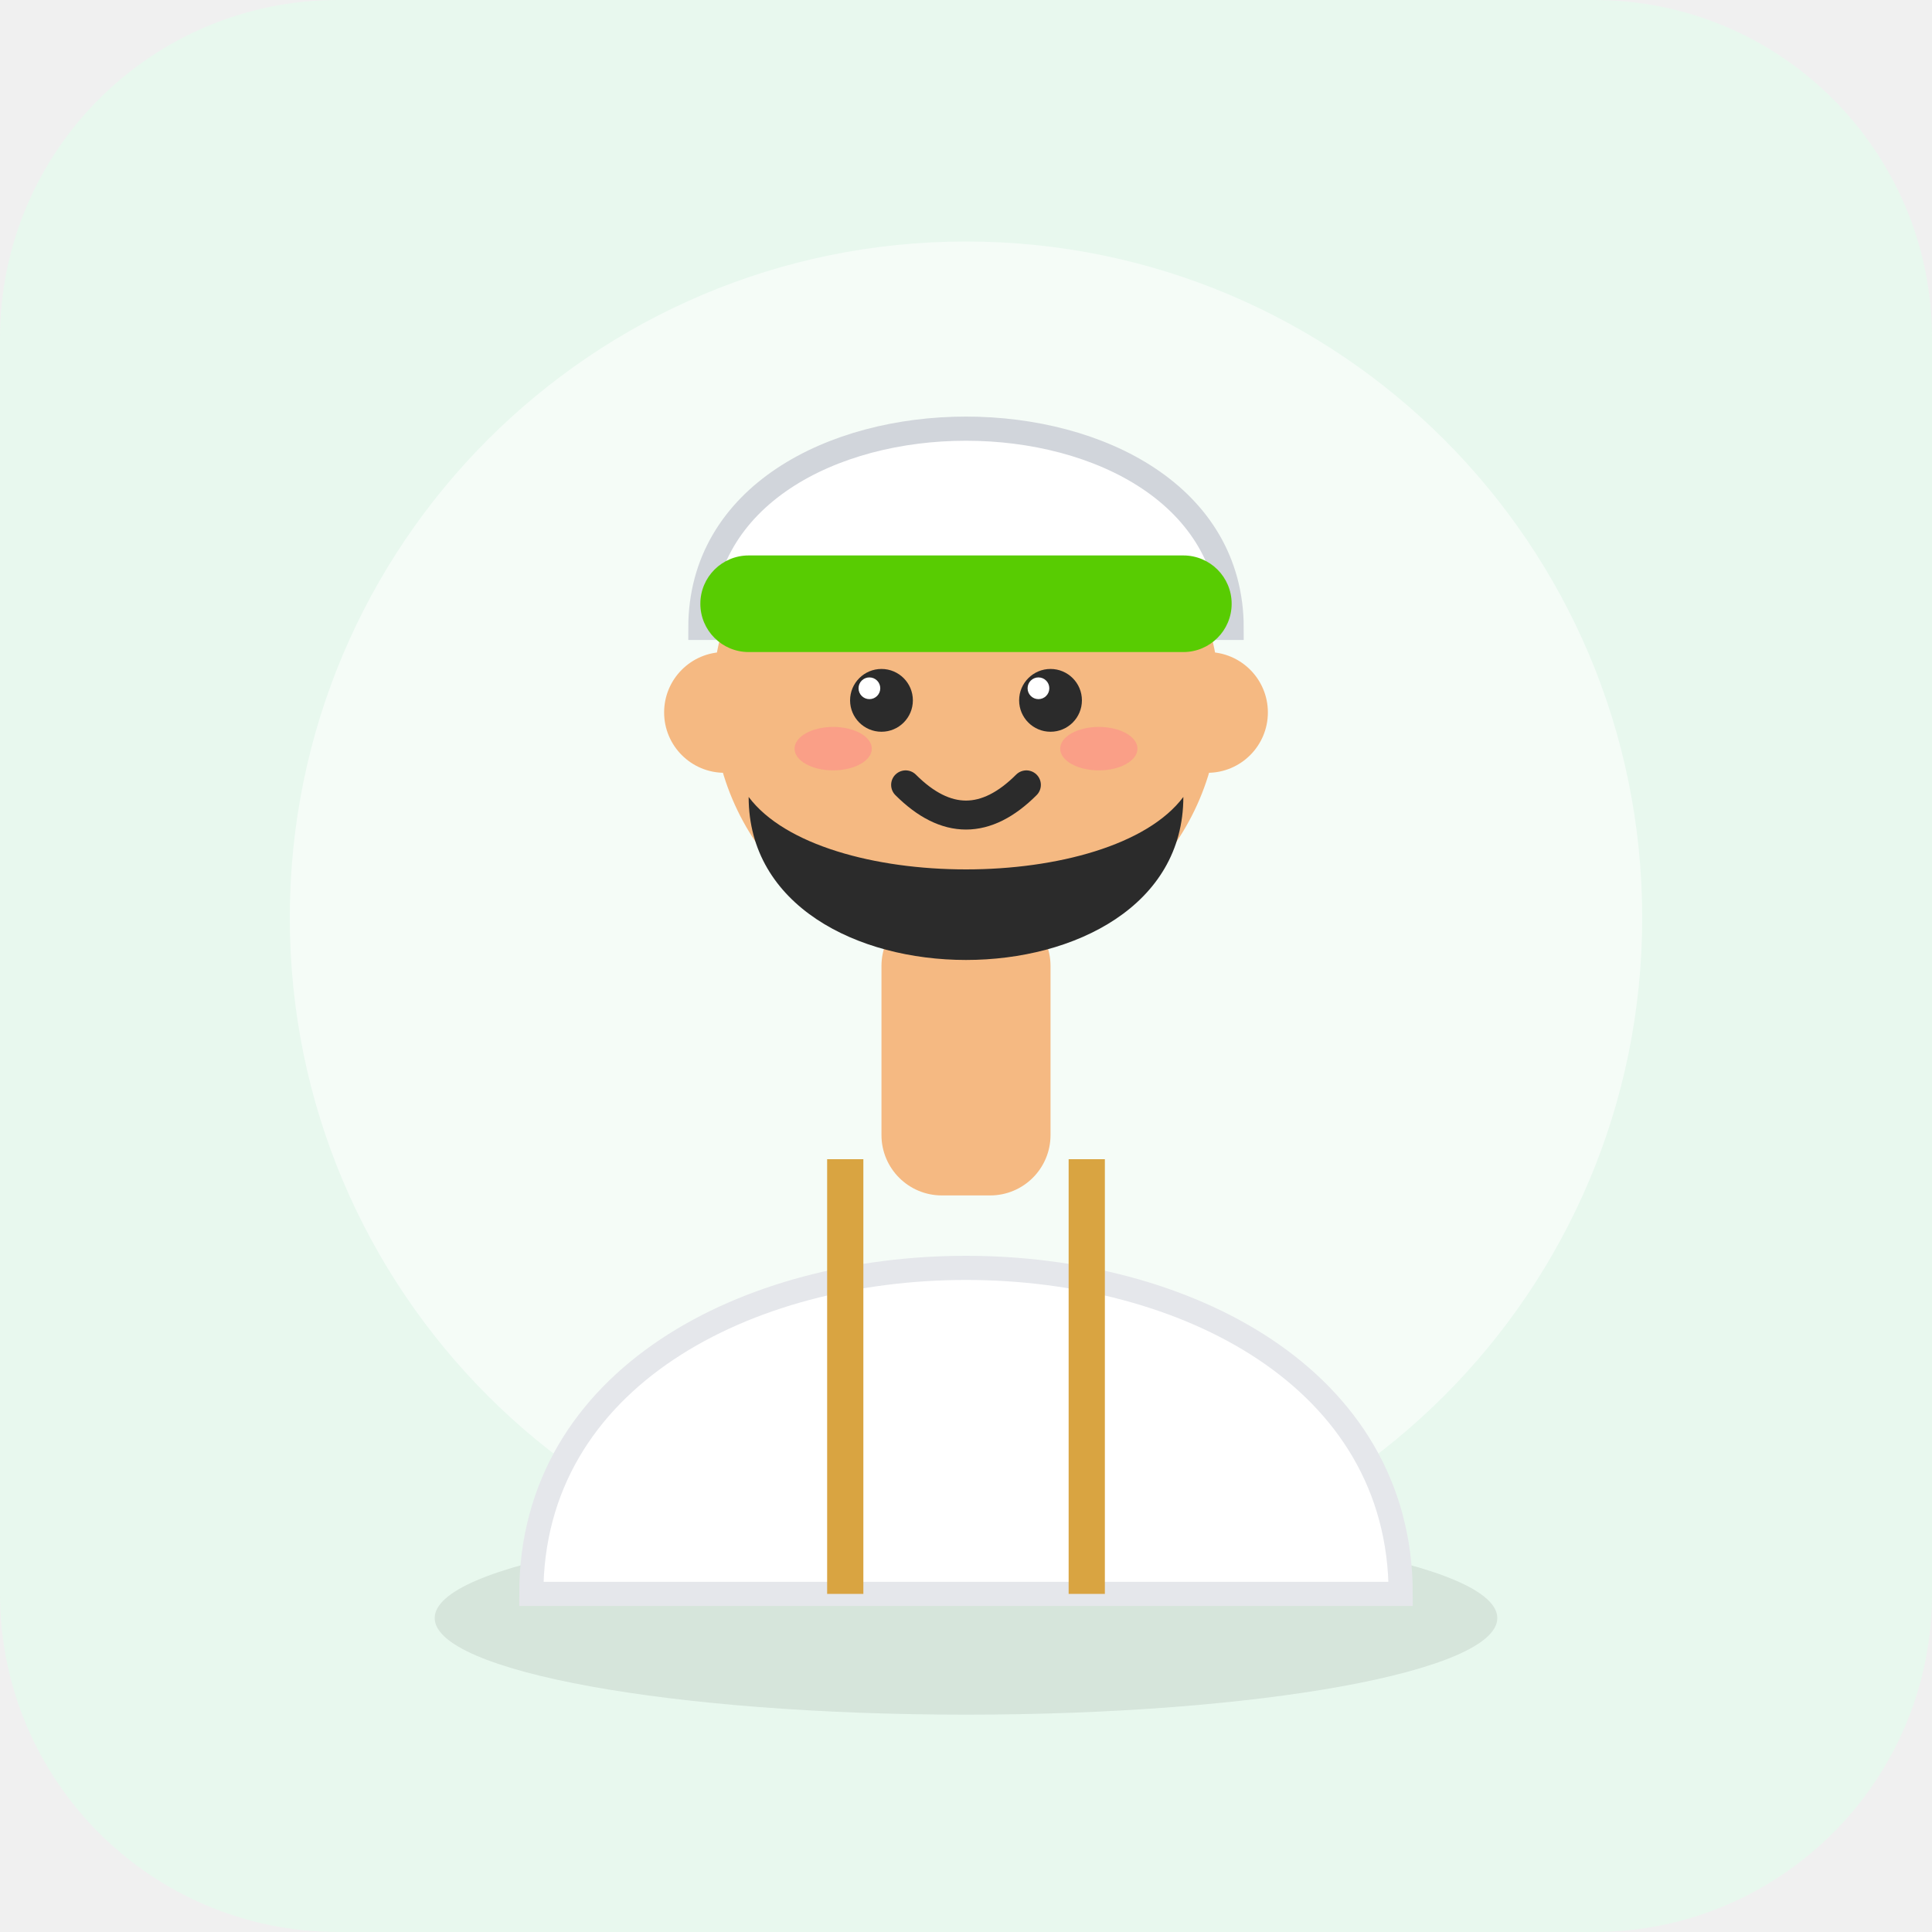
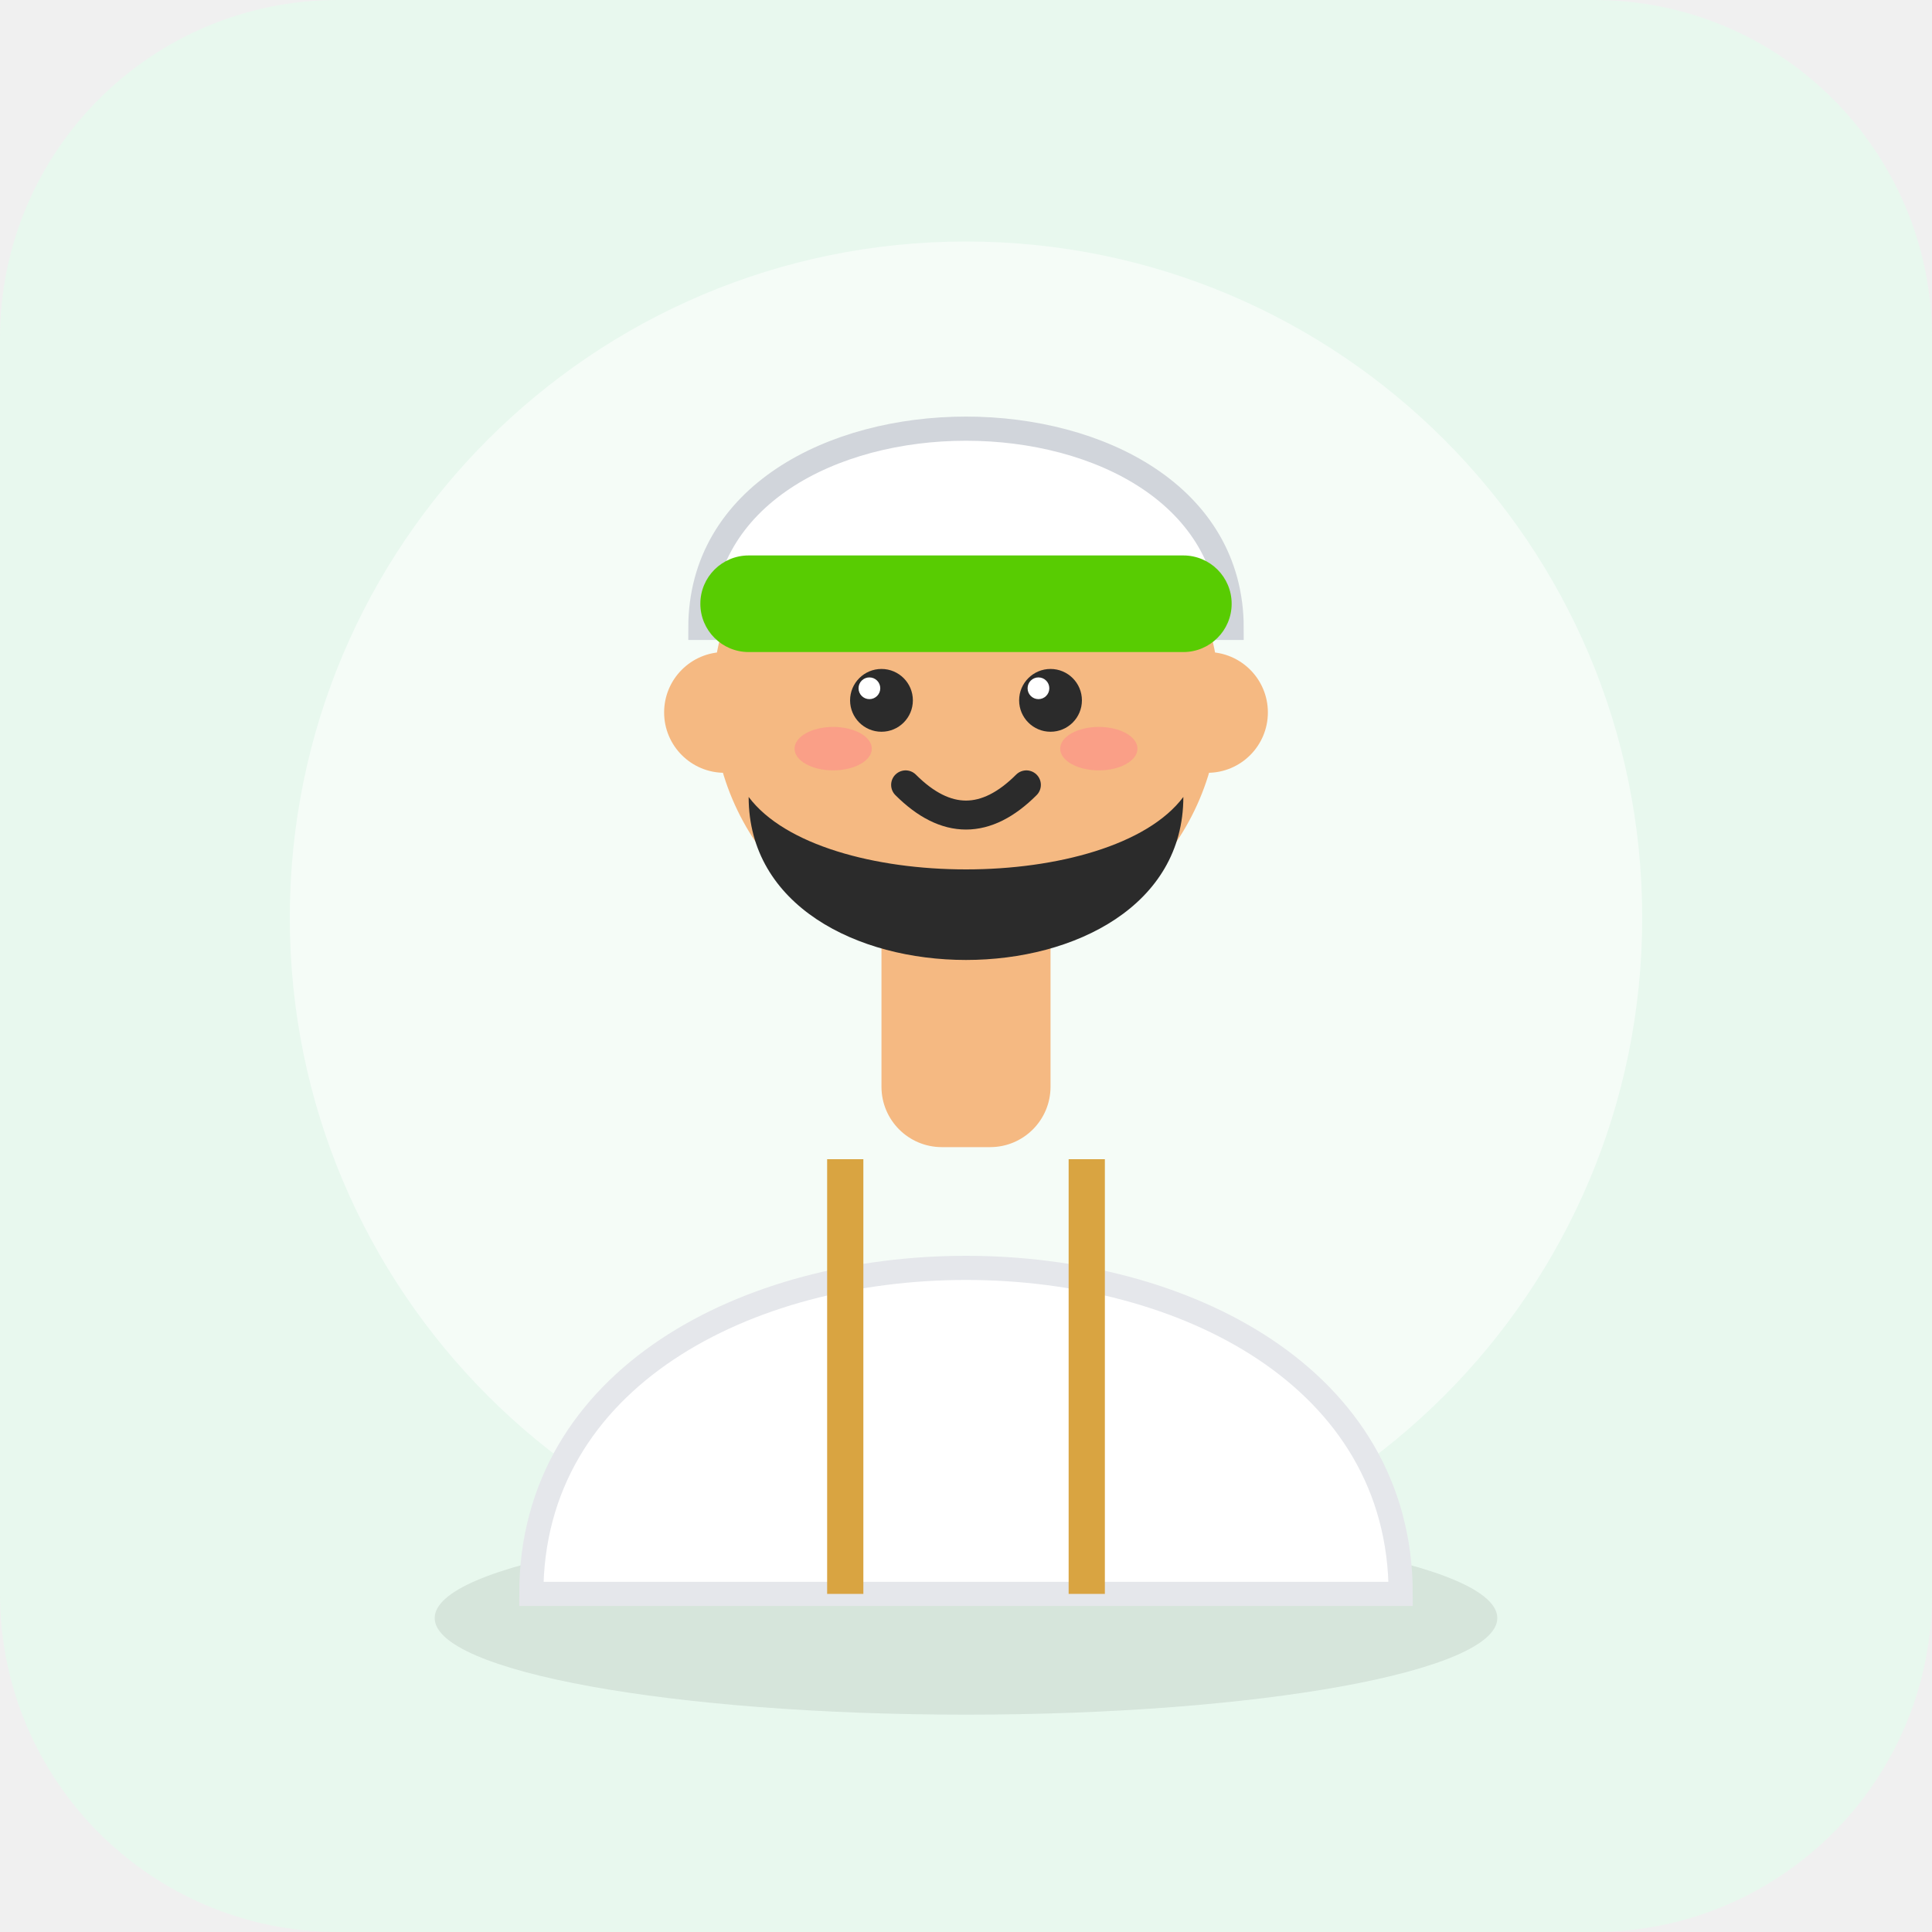
<svg xmlns="http://www.w3.org/2000/svg" viewBox="0 0 160 160" fill="none">
  <rect width="160" height="160" rx="28" fill="#E8F8EE" />
  <circle cx="80" cy="76" r="56" fill="#FFFFFF" fill-opacity="0.55" />
  <ellipse cx="80" cy="134" rx="44" ry="8" fill="rgba(0,0,0,0.08)" />
-   <rect x="73" y="75" width="14" height="24" rx="5" fill="#F5B982" />
+   <rect x="73" y="73" width="14" height="22" rx="5" fill="#F5B982" />
  <circle cx="60" cy="59" r="5" fill="#F5B982" />
  <circle cx="100" cy="59" r="5" fill="#F5B982" />
  <circle cx="80" cy="58" r="21" fill="#F5B982" />
  <path d="M58 52 C58 30 102 30 102 52 Z" fill="#FFFFFF" stroke="#D1D5DB" stroke-width="2" />
  <rect x="58" y="46" width="44" height="8" rx="4" fill="#58CC02" />
  <circle cx="73" cy="58" r="2.6" fill="#2B2B2B" />
  <circle cx="87" cy="58" r="2.6" fill="#2B2B2B" />
  <circle cx="72" cy="57" r="0.9" fill="#FFF" />
  <circle cx="86" cy="57" r="0.9" fill="#FFF" />
  <ellipse cx="69" cy="62" rx="3.2" ry="1.8" fill="#FF8A8A" opacity="0.55" />
  <ellipse cx="91" cy="62" rx="3.2" ry="1.8" fill="#FF8A8A" opacity="0.55" />
  <path d="M75 65 Q80 70 85 65" stroke="#2B2B2B" stroke-width="2.4" stroke-linecap="round" fill="none" />
  <path d="M62 66 C62 84 98 84 98 66 C92 74 68 74 62 66 Z" fill="#2B2B2B" />
  <path d="M44 132 C44 96 116 96 116 132 Z" fill="#FFFFFF" stroke="#E5E7EB" stroke-width="2" />
  <path d="M70 96 V132 M90 96 V132" stroke="#D9A441" stroke-width="3" />
</svg>
